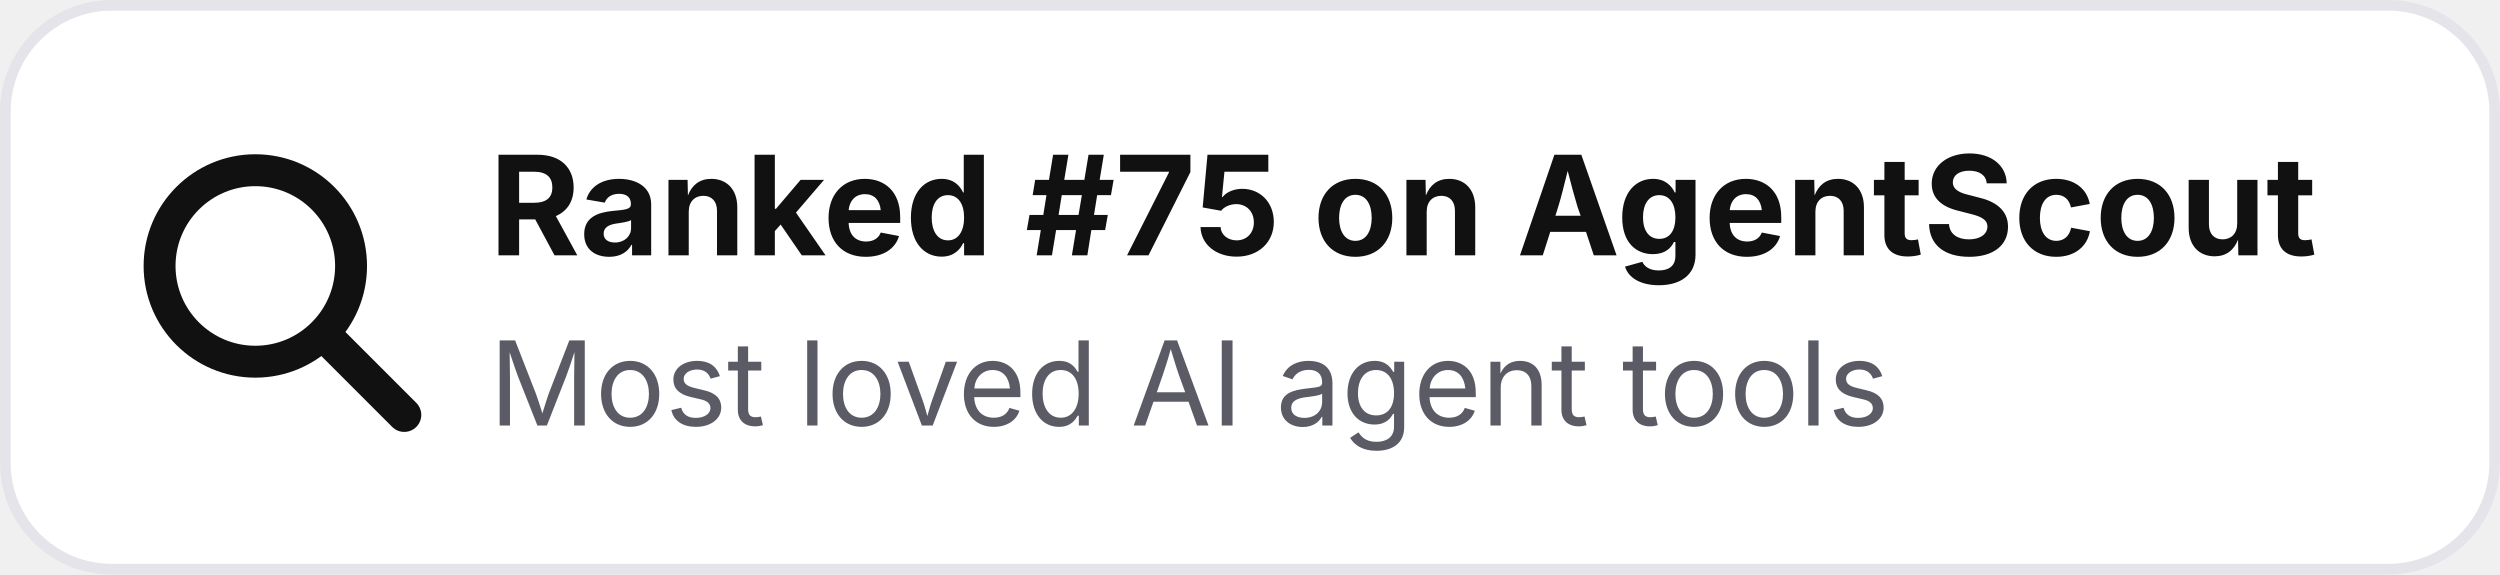
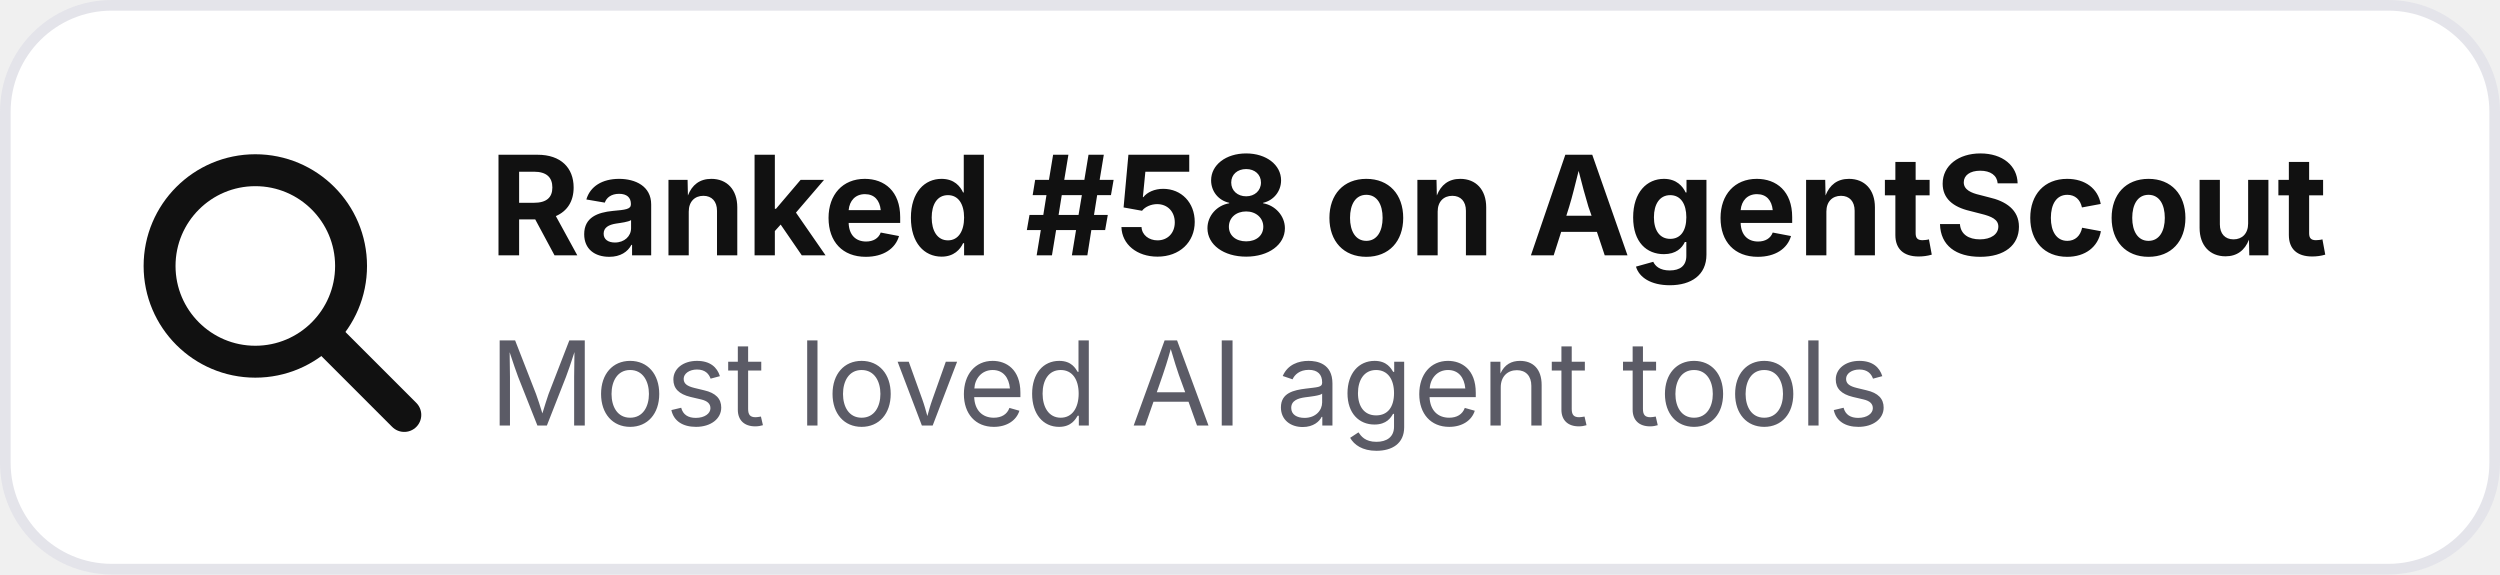
- <svg xmlns="http://www.w3.org/2000/svg" width="235" height="54" viewBox="0 0 235 54" role="img" aria-label="Ranked #75 on AgentScout">
+ <svg xmlns="http://www.w3.org/2000/svg" width="235" height="54" viewBox="0 0 235 54" role="img" aria-label="Ranked #58 on AgentScout">
  <rect x=".5" y=".5" width="234" height="53" rx="10" fill="#ffffff" stroke="#e4e4ea" />
  <circle cx="24" cy="25" r="9" fill="none" stroke="#111111" stroke-width="3" />
  <path d="M31 32l7 7" stroke="#111111" stroke-width="3.2" stroke-linecap="round" />
-   <text x="46" y="24" font-family="Inter,Segoe UI,Arial,sans-serif" font-size="13" font-weight="700" fill="#111111">Ranked #75 on AgentScout</text>
+   <text x="46" y="24" font-family="Inter,Segoe UI,Arial,sans-serif" font-size="13" font-weight="700" fill="#111111">Ranked #58 on AgentScout</text>
  <text x="46" y="40" font-family="Inter,Segoe UI,Arial,sans-serif" font-size="11" fill="#5b5b66">Most loved AI agent tools</text>
</svg>
